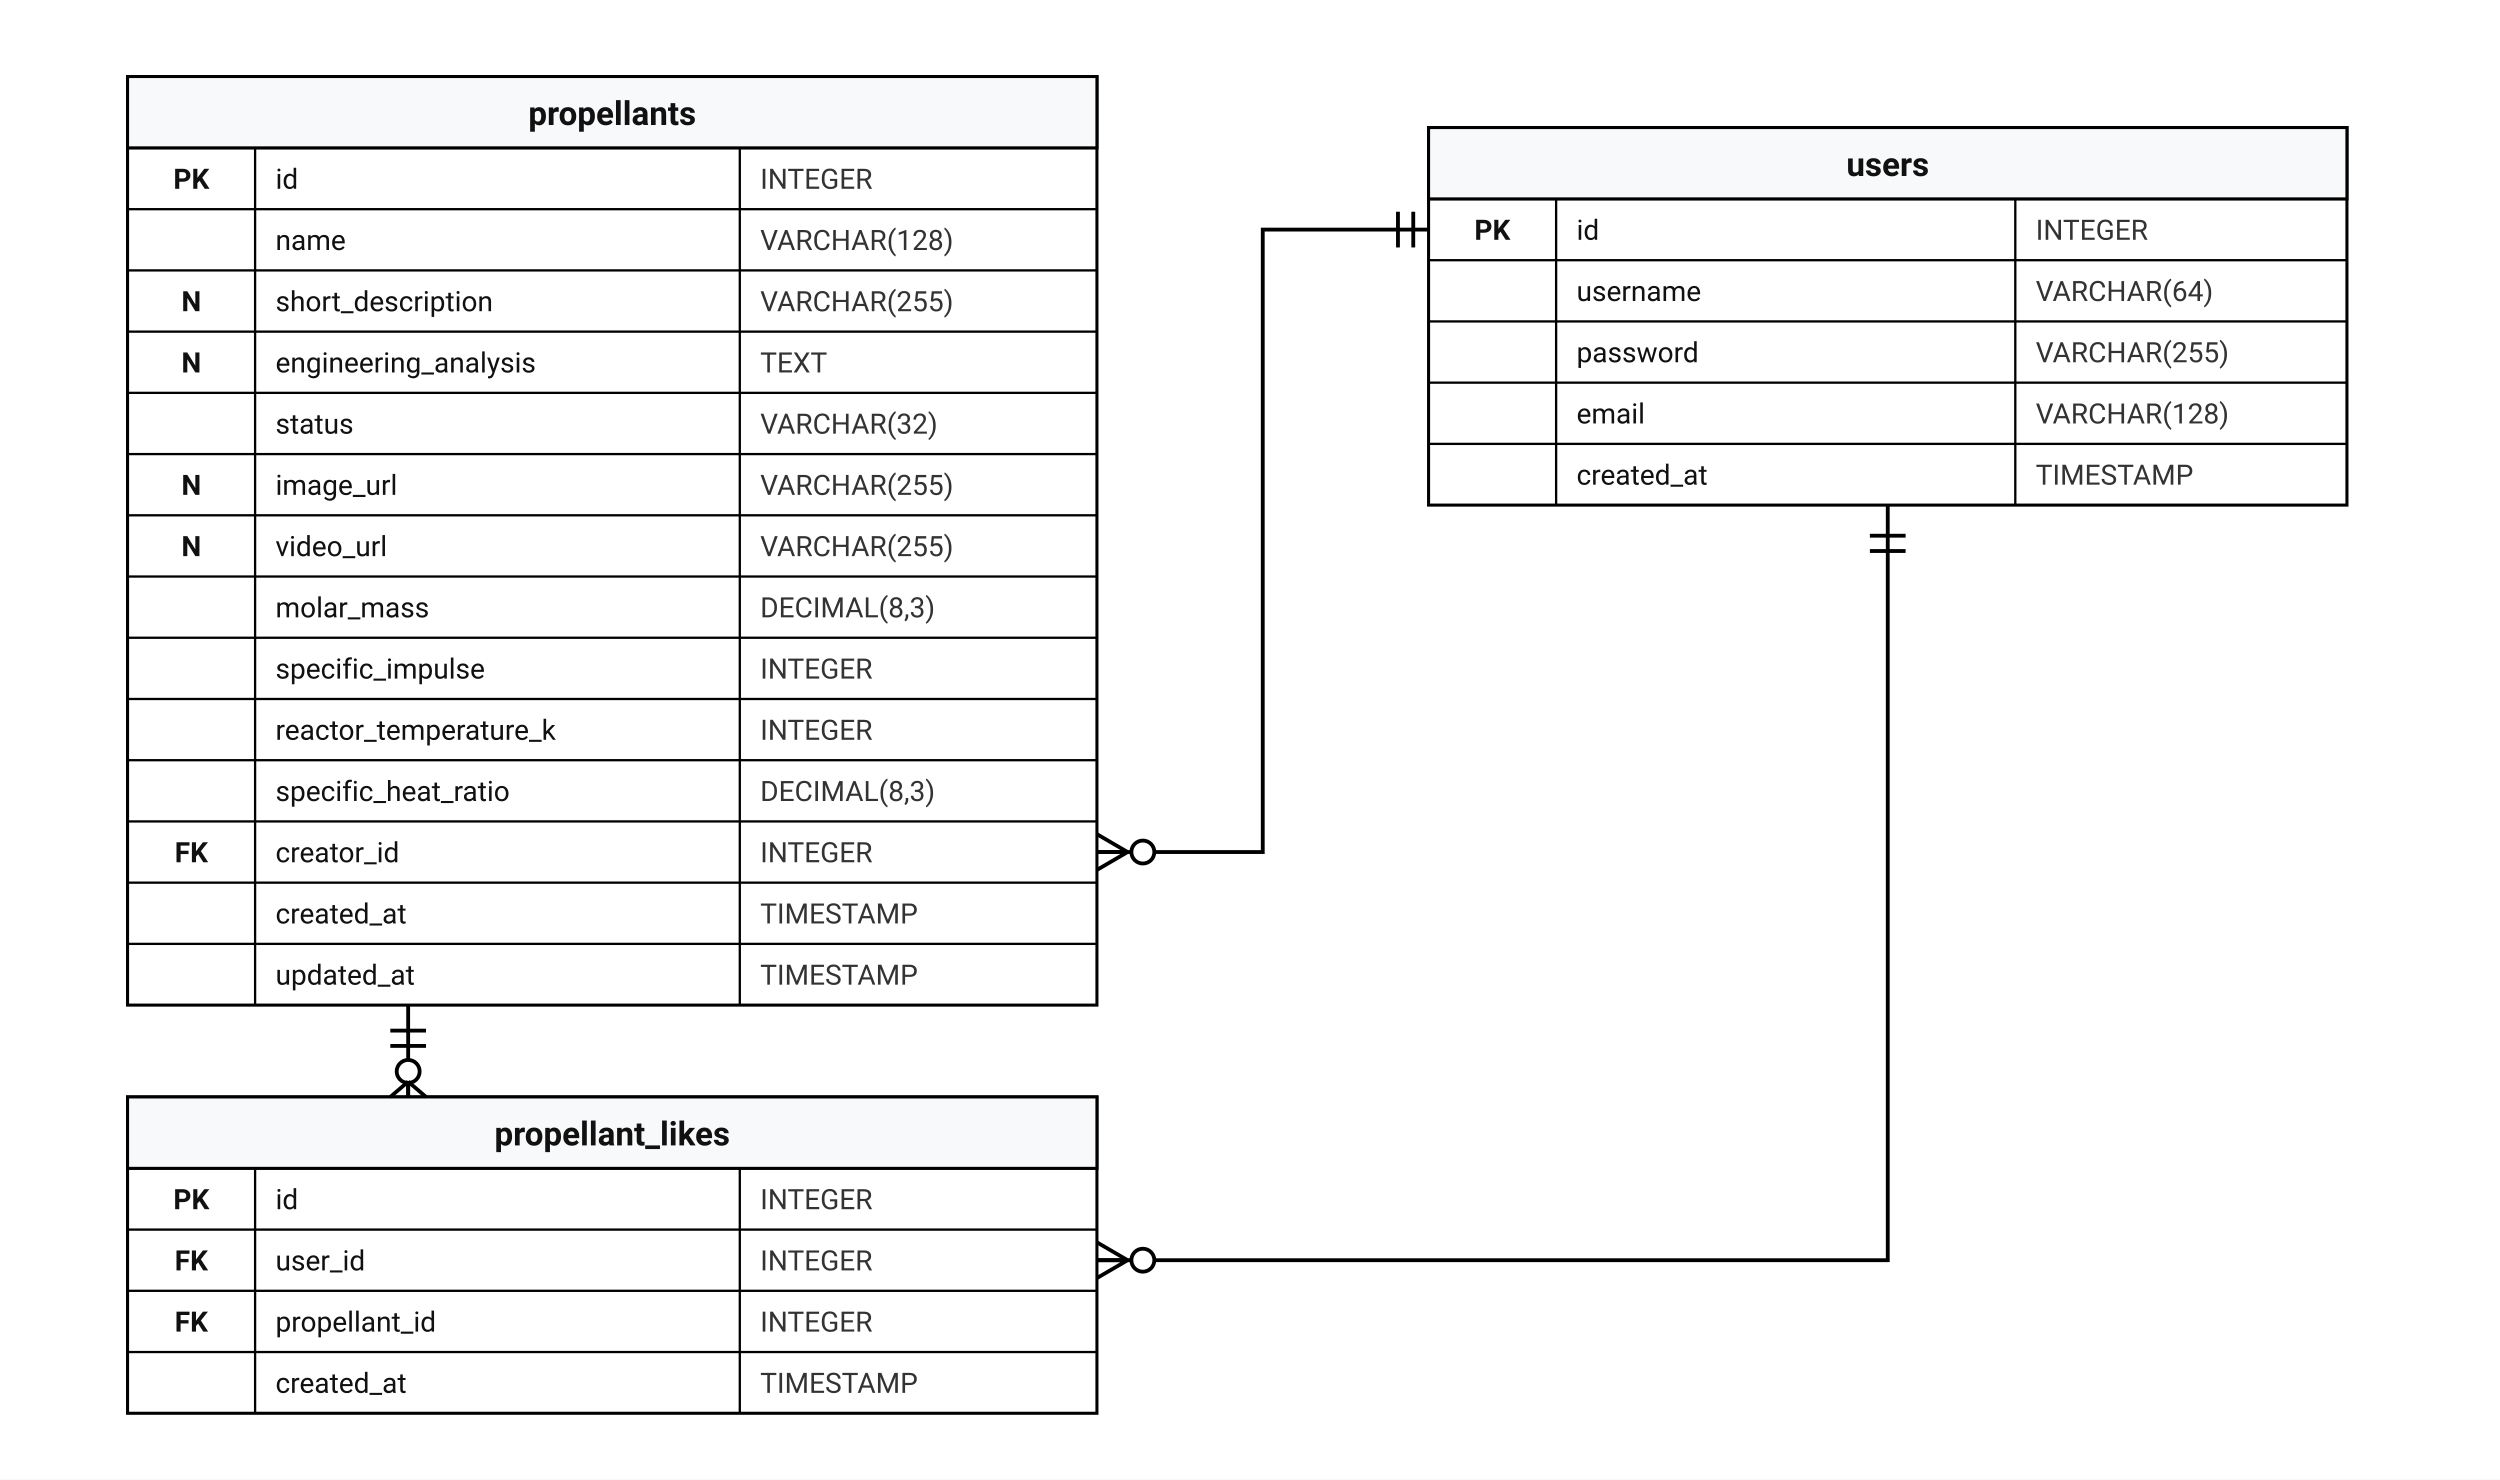
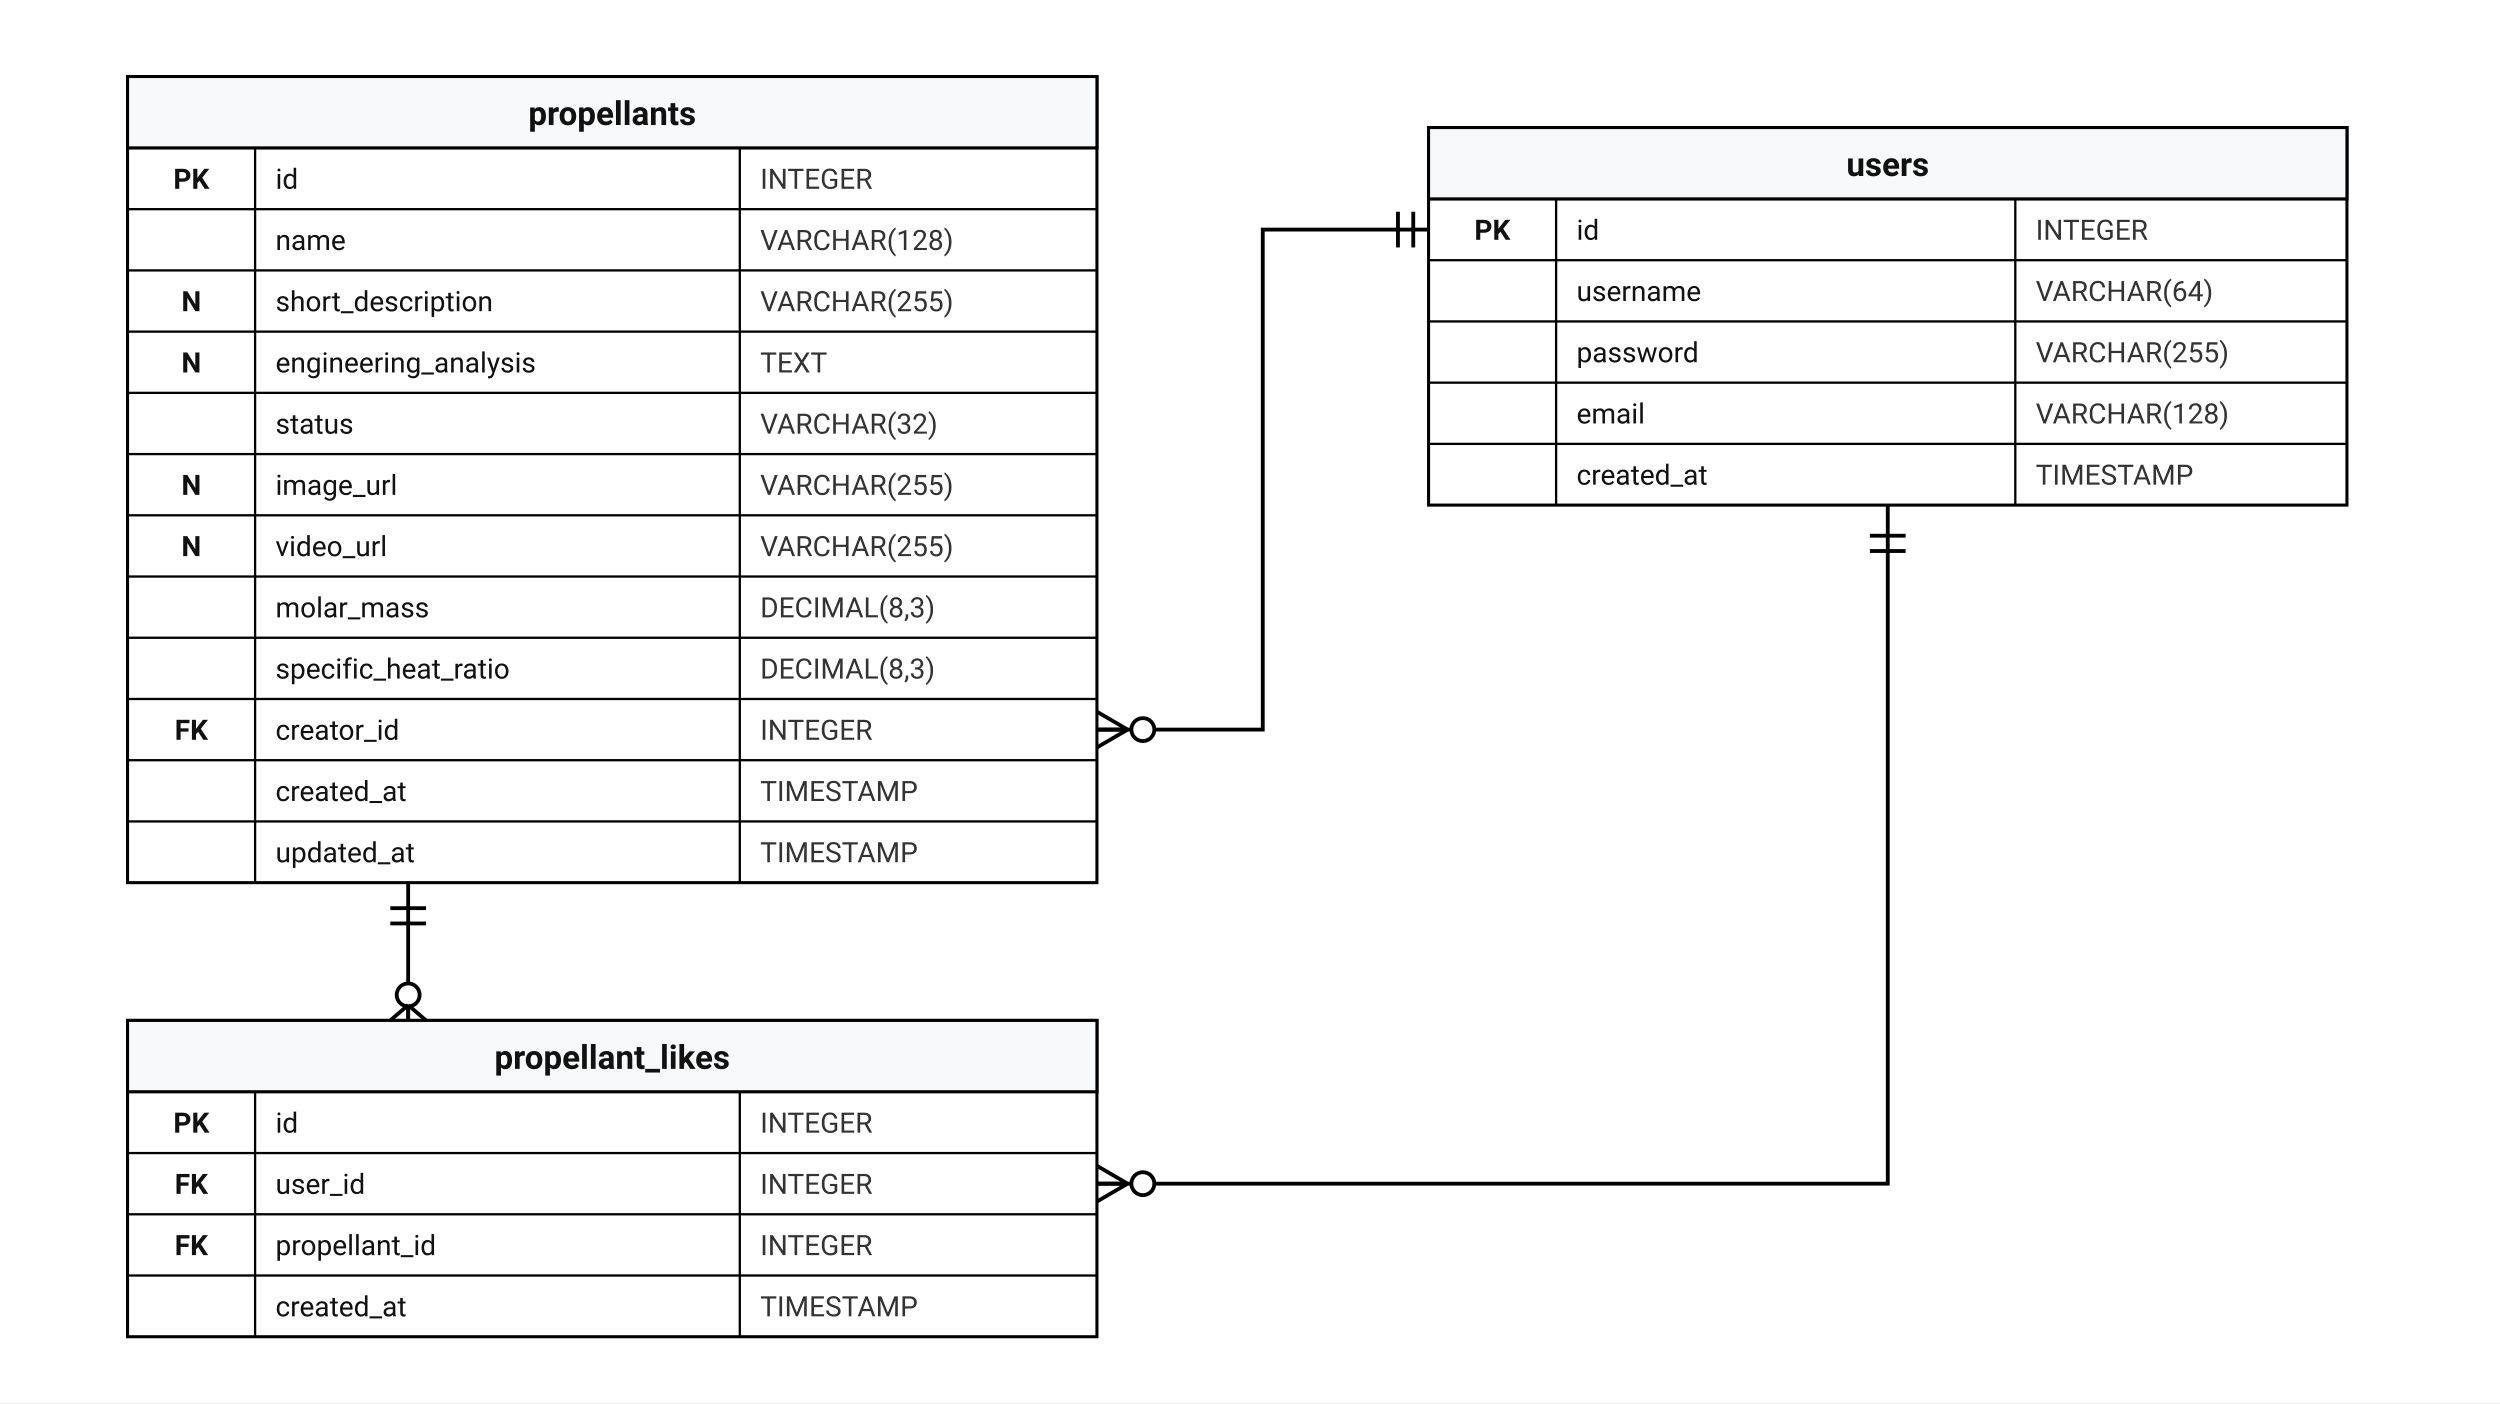
- <svg xmlns="http://www.w3.org/2000/svg" viewBox="0 0 980 580" width="980" height="580">
+ <svg xmlns="http://www.w3.org/2000/svg" viewBox="0 0 980 550" width="980" height="550">
  <defs>
    <style>
      .tbl-bg { fill: #ffffff; stroke: #000000; stroke-width: 1.2; }
      .tbl-header-bg { fill: #f8f9fa; stroke: #000000; stroke-width: 1.2; }
      .tbl-header-txt { font-family: -apple-system, BlinkMacSystemFont, "Segoe UI", Roboto, "Helvetica Neue", Arial, sans-serif; font-size: 13px; font-weight: bold; fill: #111111; text-anchor: middle; }
      .grid-line { stroke: #000000; stroke-width: 0.9; }
      .col-k { font-family: -apple-system, BlinkMacSystemFont, "Segoe UI", Roboto, Arial, sans-serif; font-size: 11px; font-weight: bold; fill: #111111; text-anchor: middle; }
      .col-n { font-family: -apple-system, BlinkMacSystemFont, "Segoe UI", Roboto, Arial, sans-serif; font-size: 11px; fill: #111111; }
      .col-t { font-family: -apple-system, BlinkMacSystemFont, "Segoe UI", Roboto, Arial, sans-serif; font-size: 11px; fill: #333333; }
      .edge { stroke: #000000; stroke-width: 1.5; fill: none; }
      .cf-marker { stroke: #000000; stroke-width: 1.5; fill: none; }
      .cf-circle { fill: #ffffff; stroke: #000000; stroke-width: 1.5; }
    </style>
  </defs>
  <rect width="100%" height="100%" fill="#ffffff" />
  <g id="tbl_propellants">
-     <rect class="tbl-bg" x="50" y="30" width="380" height="364" />
+     <rect class="tbl-bg" x="50" y="30" width="380" height="316" />
    <rect class="tbl-header-bg" x="50" y="30" width="380" height="28" />
    <text class="tbl-header-txt" x="240" y="49">propellants</text>
    <line class="grid-line" x1="50" y1="58" x2="430" y2="58" />
-     <line class="grid-line" x1="100" y1="58" x2="100" y2="394" />
-     <line class="grid-line" x1="290" y1="58" x2="290" y2="394" />
+     <line class="grid-line" x1="100" y1="58" x2="100" y2="346" />
+     <line class="grid-line" x1="290" y1="58" x2="290" y2="346" />
    <text class="col-k" x="75" y="74">PK</text>
    <text class="col-n" x="108" y="74">id</text>
    <text class="col-t" x="298" y="74">INTEGER</text>
    <line class="grid-line" x1="50" y1="82" x2="430" y2="82" />
    <text class="col-n" x="108" y="98">name</text>
    <text class="col-t" x="298" y="98">VARCHAR(128)</text>
    <line class="grid-line" x1="50" y1="106" x2="430" y2="106" />
    <text class="col-k" x="75" y="122">N</text>
    <text class="col-n" x="108" y="122">short_description</text>
    <text class="col-t" x="298" y="122">VARCHAR(255)</text>
    <line class="grid-line" x1="50" y1="130" x2="430" y2="130" />
    <text class="col-k" x="75" y="146">N</text>
    <text class="col-n" x="108" y="146">engineering_analysis</text>
    <text class="col-t" x="298" y="146">TEXT</text>
    <line class="grid-line" x1="50" y1="154" x2="430" y2="154" />
    <text class="col-n" x="108" y="170">status</text>
    <text class="col-t" x="298" y="170">VARCHAR(32)</text>
    <line class="grid-line" x1="50" y1="178" x2="430" y2="178" />
    <text class="col-k" x="75" y="194">N</text>
    <text class="col-n" x="108" y="194">image_url</text>
    <text class="col-t" x="298" y="194">VARCHAR(255)</text>
    <line class="grid-line" x1="50" y1="202" x2="430" y2="202" />
    <text class="col-k" x="75" y="218">N</text>
    <text class="col-n" x="108" y="218">video_url</text>
    <text class="col-t" x="298" y="218">VARCHAR(255)</text>
    <line class="grid-line" x1="50" y1="226" x2="430" y2="226" />
    <text class="col-n" x="108" y="242">molar_mass</text>
    <text class="col-t" x="298" y="242">DECIMAL(8,3)</text>
    <line class="grid-line" x1="50" y1="250" x2="430" y2="250" />
-     <text class="col-n" x="108" y="266">specific_impulse</text>
-     <text class="col-t" x="298" y="266">INTEGER</text>
+     <text class="col-n" x="108" y="266">specific_heat_ratio</text>
+     <text class="col-t" x="298" y="266">DECIMAL(8,3)</text>
    <line class="grid-line" x1="50" y1="274" x2="430" y2="274" />
-     <text class="col-n" x="108" y="290">reactor_temperature_k</text>
+     <text class="col-k" x="75" y="290">FK</text>
+     <text class="col-n" x="108" y="290">creator_id</text>
    <text class="col-t" x="298" y="290">INTEGER</text>
    <line class="grid-line" x1="50" y1="298" x2="430" y2="298" />
-     <text class="col-n" x="108" y="314">specific_heat_ratio</text>
-     <text class="col-t" x="298" y="314">DECIMAL(8,3)</text>
+     <text class="col-n" x="108" y="314">created_at</text>
+     <text class="col-t" x="298" y="314">TIMESTAMP</text>
    <line class="grid-line" x1="50" y1="322" x2="430" y2="322" />
-     <text class="col-k" x="75" y="338">FK</text>
-     <text class="col-n" x="108" y="338">creator_id</text>
-     <text class="col-t" x="298" y="338">INTEGER</text>
-     <line class="grid-line" x1="50" y1="346" x2="430" y2="346" />
-     <text class="col-n" x="108" y="362">created_at</text>
-     <text class="col-t" x="298" y="362">TIMESTAMP</text>
-     <line class="grid-line" x1="50" y1="370" x2="430" y2="370" />
-     <text class="col-n" x="108" y="386">updated_at</text>
-     <text class="col-t" x="298" y="386">TIMESTAMP</text>
+     <text class="col-n" x="108" y="338">updated_at</text>
+     <text class="col-t" x="298" y="338">TIMESTAMP</text>
  </g>
  <g id="tbl_users">
    <rect class="tbl-bg" x="560" y="50" width="360" height="148" />
    <rect class="tbl-header-bg" x="560" y="50" width="360" height="28" />
    <text class="tbl-header-txt" x="740" y="69">users</text>
    <line class="grid-line" x1="560" y1="78" x2="920" y2="78" />
    <line class="grid-line" x1="610" y1="78" x2="610" y2="198" />
    <line class="grid-line" x1="790" y1="78" x2="790" y2="198" />
    <text class="col-k" x="585" y="94">PK</text>
    <text class="col-n" x="618" y="94">id</text>
    <text class="col-t" x="798" y="94">INTEGER</text>
    <line class="grid-line" x1="560" y1="102" x2="920" y2="102" />
    <text class="col-n" x="618" y="118">username</text>
    <text class="col-t" x="798" y="118">VARCHAR(64)</text>
    <line class="grid-line" x1="560" y1="126" x2="920" y2="126" />
    <text class="col-n" x="618" y="142">password</text>
    <text class="col-t" x="798" y="142">VARCHAR(255)</text>
    <line class="grid-line" x1="560" y1="150" x2="920" y2="150" />
    <text class="col-n" x="618" y="166">email</text>
    <text class="col-t" x="798" y="166">VARCHAR(128)</text>
    <line class="grid-line" x1="560" y1="174" x2="920" y2="174" />
    <text class="col-n" x="618" y="190">created_at</text>
    <text class="col-t" x="798" y="190">TIMESTAMP</text>
  </g>
  <g id="tbl_likes">
-     <rect class="tbl-bg" x="50" y="430" width="380" height="124" />
-     <rect class="tbl-header-bg" x="50" y="430" width="380" height="28" />
-     <text class="tbl-header-txt" x="240" y="449">propellant_likes</text>
-     <line class="grid-line" x1="50" y1="458" x2="430" y2="458" />
-     <line class="grid-line" x1="100" y1="458" x2="100" y2="554" />
-     <line class="grid-line" x1="290" y1="458" x2="290" y2="554" />
-     <text class="col-k" x="75" y="474">PK</text>
-     <text class="col-n" x="108" y="474">id</text>
-     <text class="col-t" x="298" y="474">INTEGER</text>
-     <line class="grid-line" x1="50" y1="482" x2="430" y2="482" />
-     <text class="col-k" x="75" y="498">FK</text>
-     <text class="col-n" x="108" y="498">user_id</text>
-     <text class="col-t" x="298" y="498">INTEGER</text>
-     <line class="grid-line" x1="50" y1="506" x2="430" y2="506" />
-     <text class="col-k" x="75" y="522">FK</text>
-     <text class="col-n" x="108" y="522">propellant_id</text>
-     <text class="col-t" x="298" y="522">INTEGER</text>
-     <line class="grid-line" x1="50" y1="530" x2="430" y2="530" />
-     <text class="col-n" x="108" y="546">created_at</text>
-     <text class="col-t" x="298" y="546">TIMESTAMP</text>
+     <rect class="tbl-bg" x="50" y="400" width="380" height="124" />
+     <rect class="tbl-header-bg" x="50" y="400" width="380" height="28" />
+     <text class="tbl-header-txt" x="240" y="419">propellant_likes</text>
+     <line class="grid-line" x1="50" y1="428" x2="430" y2="428" />
+     <line class="grid-line" x1="100" y1="428" x2="100" y2="524" />
+     <line class="grid-line" x1="290" y1="428" x2="290" y2="524" />
+     <text class="col-k" x="75" y="444">PK</text>
+     <text class="col-n" x="108" y="444">id</text>
+     <text class="col-t" x="298" y="444">INTEGER</text>
+     <line class="grid-line" x1="50" y1="452" x2="430" y2="452" />
+     <text class="col-k" x="75" y="468">FK</text>
+     <text class="col-n" x="108" y="468">user_id</text>
+     <text class="col-t" x="298" y="468">INTEGER</text>
+     <line class="grid-line" x1="50" y1="476" x2="430" y2="476" />
+     <text class="col-k" x="75" y="492">FK</text>
+     <text class="col-n" x="108" y="492">propellant_id</text>
+     <text class="col-t" x="298" y="492">INTEGER</text>
+     <line class="grid-line" x1="50" y1="500" x2="430" y2="500" />
+     <text class="col-n" x="108" y="516">created_at</text>
+     <text class="col-t" x="298" y="516">TIMESTAMP</text>
  </g>
-   <path class="edge" d="M 560 90 L 495 90 L 495 334 L 430 334" />
+   <path class="edge" d="M 560 90 L 495 90 L 495 286 L 430 286" />
  <line class="cf-marker" x1="548" y1="83" x2="548" y2="97" />
  <line class="cf-marker" x1="554" y1="83" x2="554" y2="97" />
-   <circle class="cf-circle" cx="448" cy="334" r="4.5" />
-   <path class="cf-marker" d="M 442 334 L 430 327 M 442 334 L 430 341 M 442 334 L 430 334" />
-   <path class="edge" d="M 160 394 L 160 430" />
-   <line class="cf-marker" x1="153" y1="404" x2="167" y2="404" />
-   <line class="cf-marker" x1="153" y1="410" x2="167" y2="410" />
-   <circle class="cf-circle" cx="160" cy="420" r="4.5" />
-   <path class="cf-marker" d="M 160 424 L 153 430 M 160 424 L 167 430 M 160 424 L 160 430" />
-   <path class="edge" d="M 740 198 L 740 494 L 430 494" />
+   <circle class="cf-circle" cx="448" cy="286" r="4.5" />
+   <path class="cf-marker" d="M 442 286 L 430 279 M 442 286 L 430 293 M 442 286 L 430 286" />
+   <path class="edge" d="M 160 346 L 160 400" />
+   <line class="cf-marker" x1="153" y1="356" x2="167" y2="356" />
+   <line class="cf-marker" x1="153" y1="362" x2="167" y2="362" />
+   <circle class="cf-circle" cx="160" cy="390" r="4.5" />
+   <path class="cf-marker" d="M 160 394 L 153 400 M 160 394 L 167 400 M 160 394 L 160 400" />
+   <path class="edge" d="M 740 198 L 740 464 L 430 464" />
  <line class="cf-marker" x1="733" y1="210" x2="747" y2="210" />
  <line class="cf-marker" x1="733" y1="216" x2="747" y2="216" />
-   <circle class="cf-circle" cx="448" cy="494" r="4.5" />
-   <path class="cf-marker" d="M 442 494 L 430 487 M 442 494 L 430 501 M 442 494 L 430 494" />
+   <circle class="cf-circle" cx="448" cy="464" r="4.5" />
+   <path class="cf-marker" d="M 442 464 L 430 457 M 442 464 L 430 471 M 442 464 L 430 464" />
</svg>
